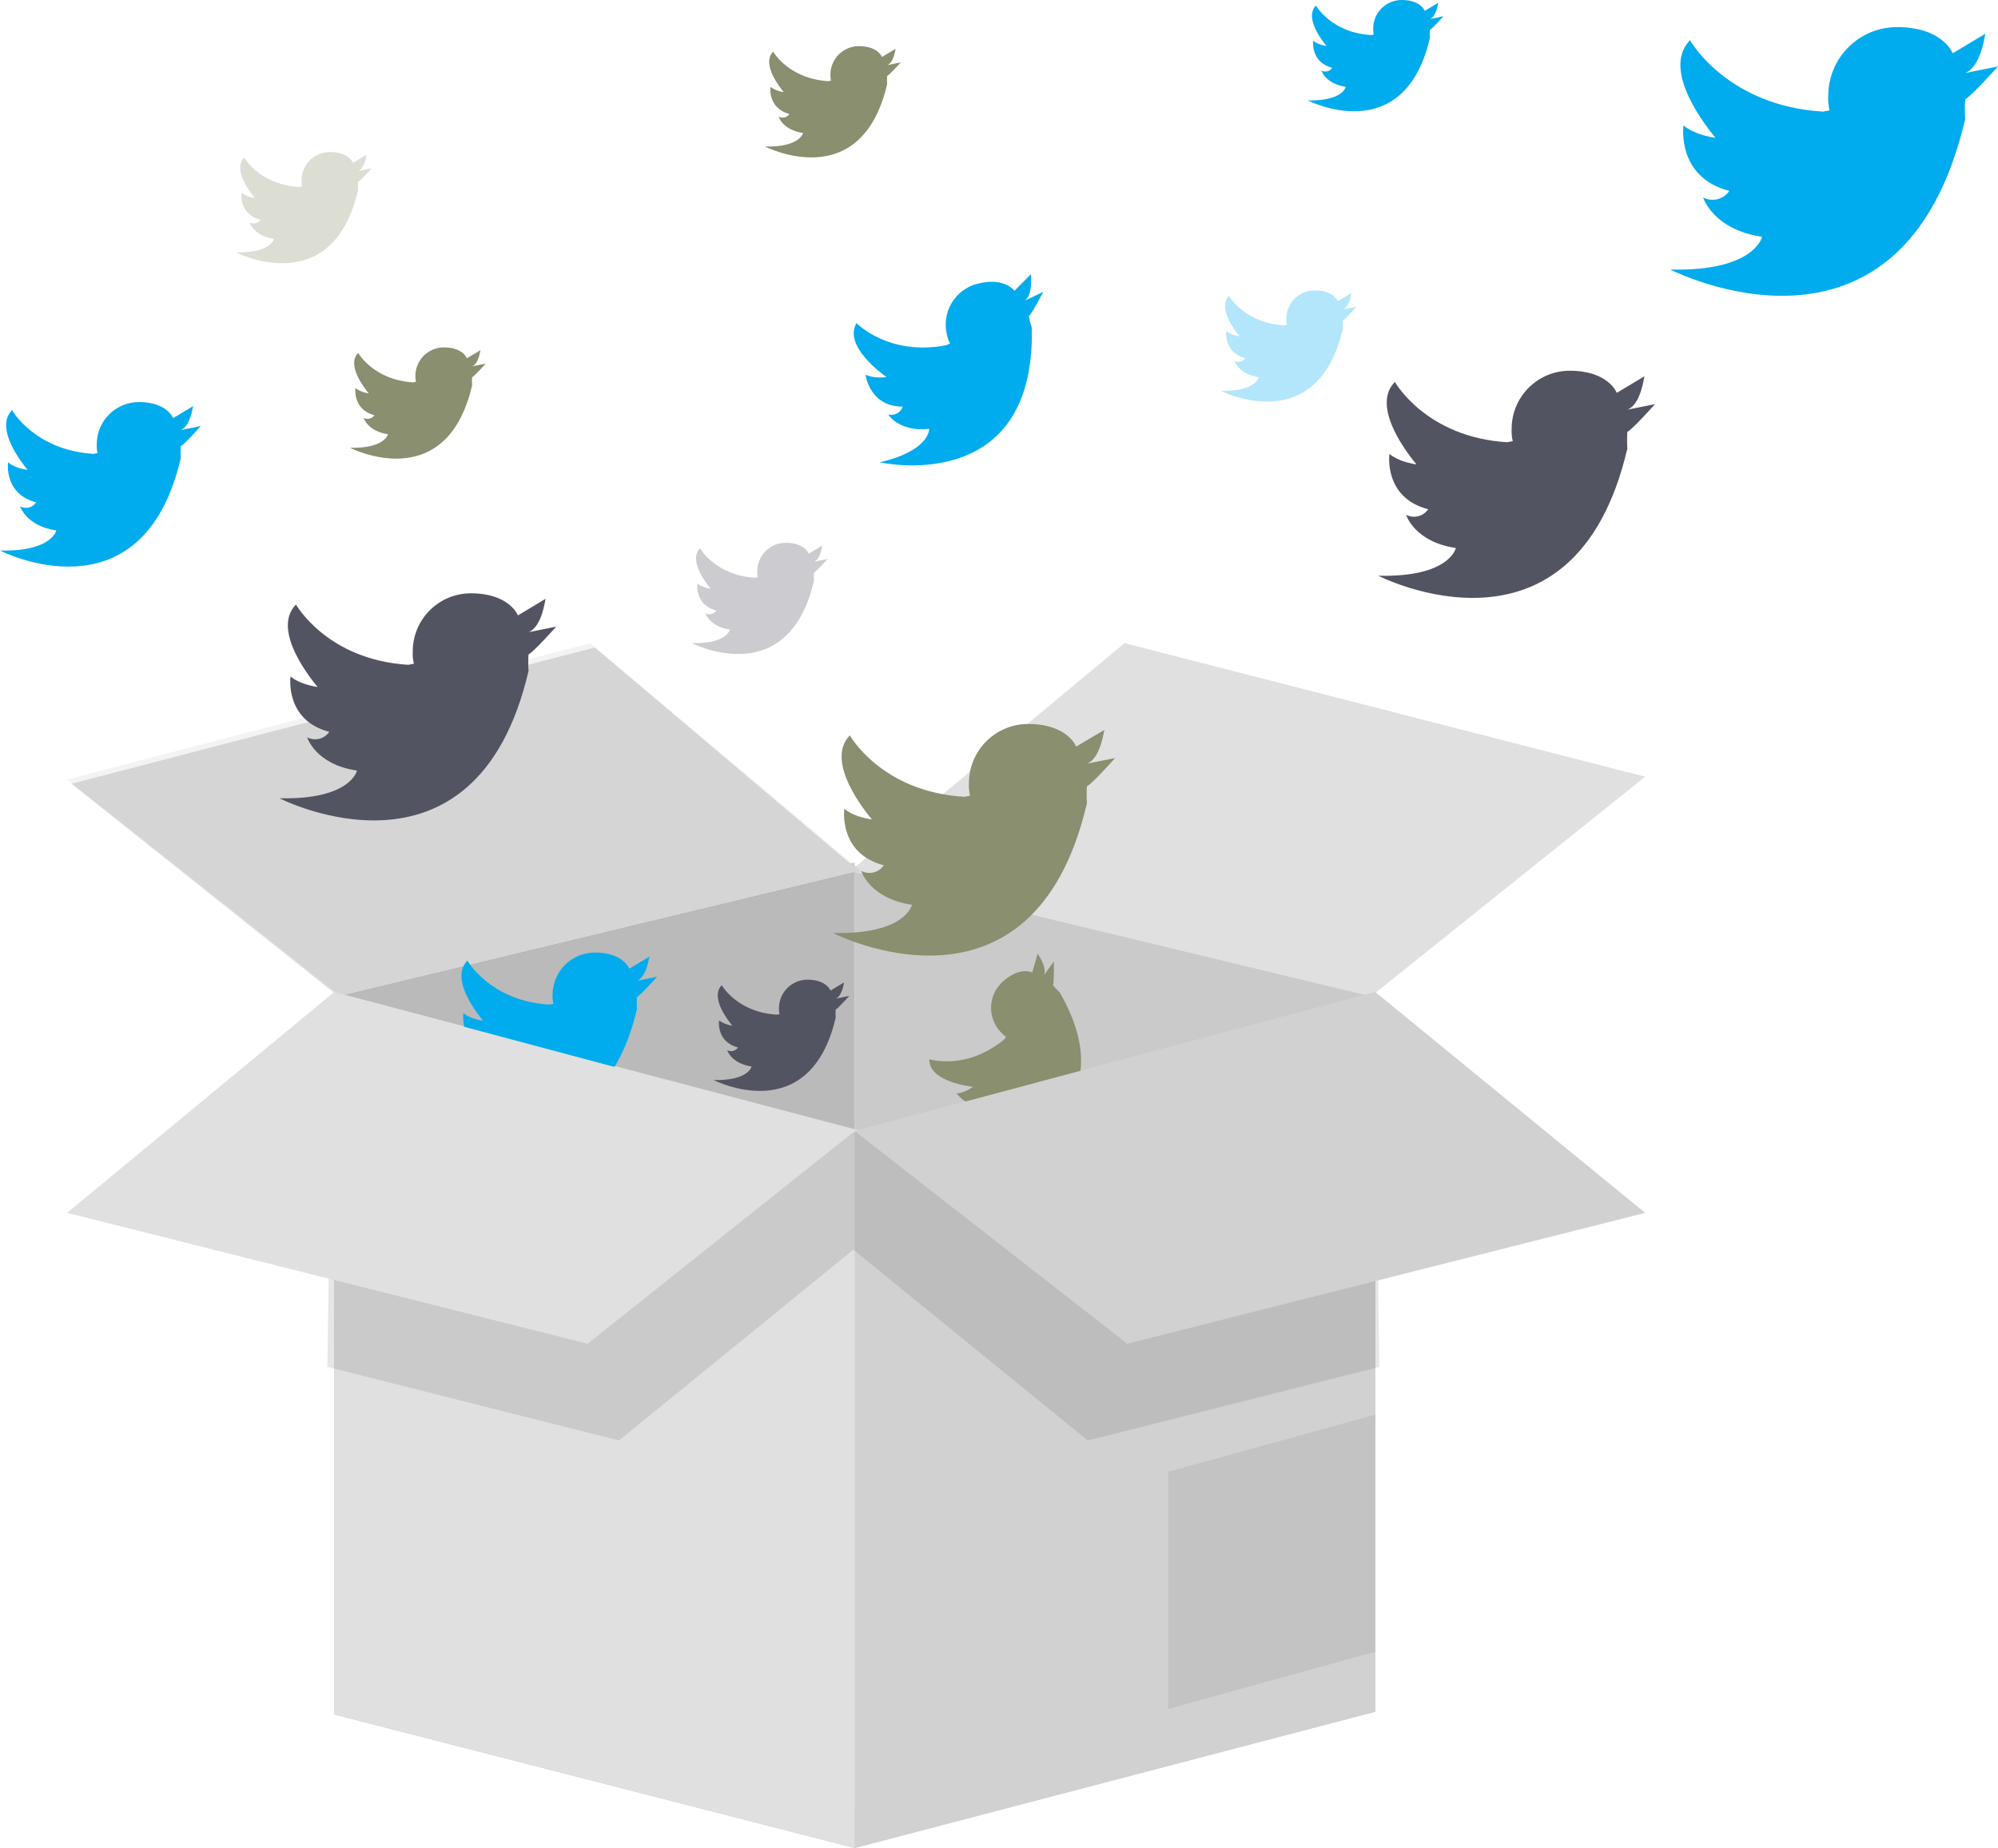
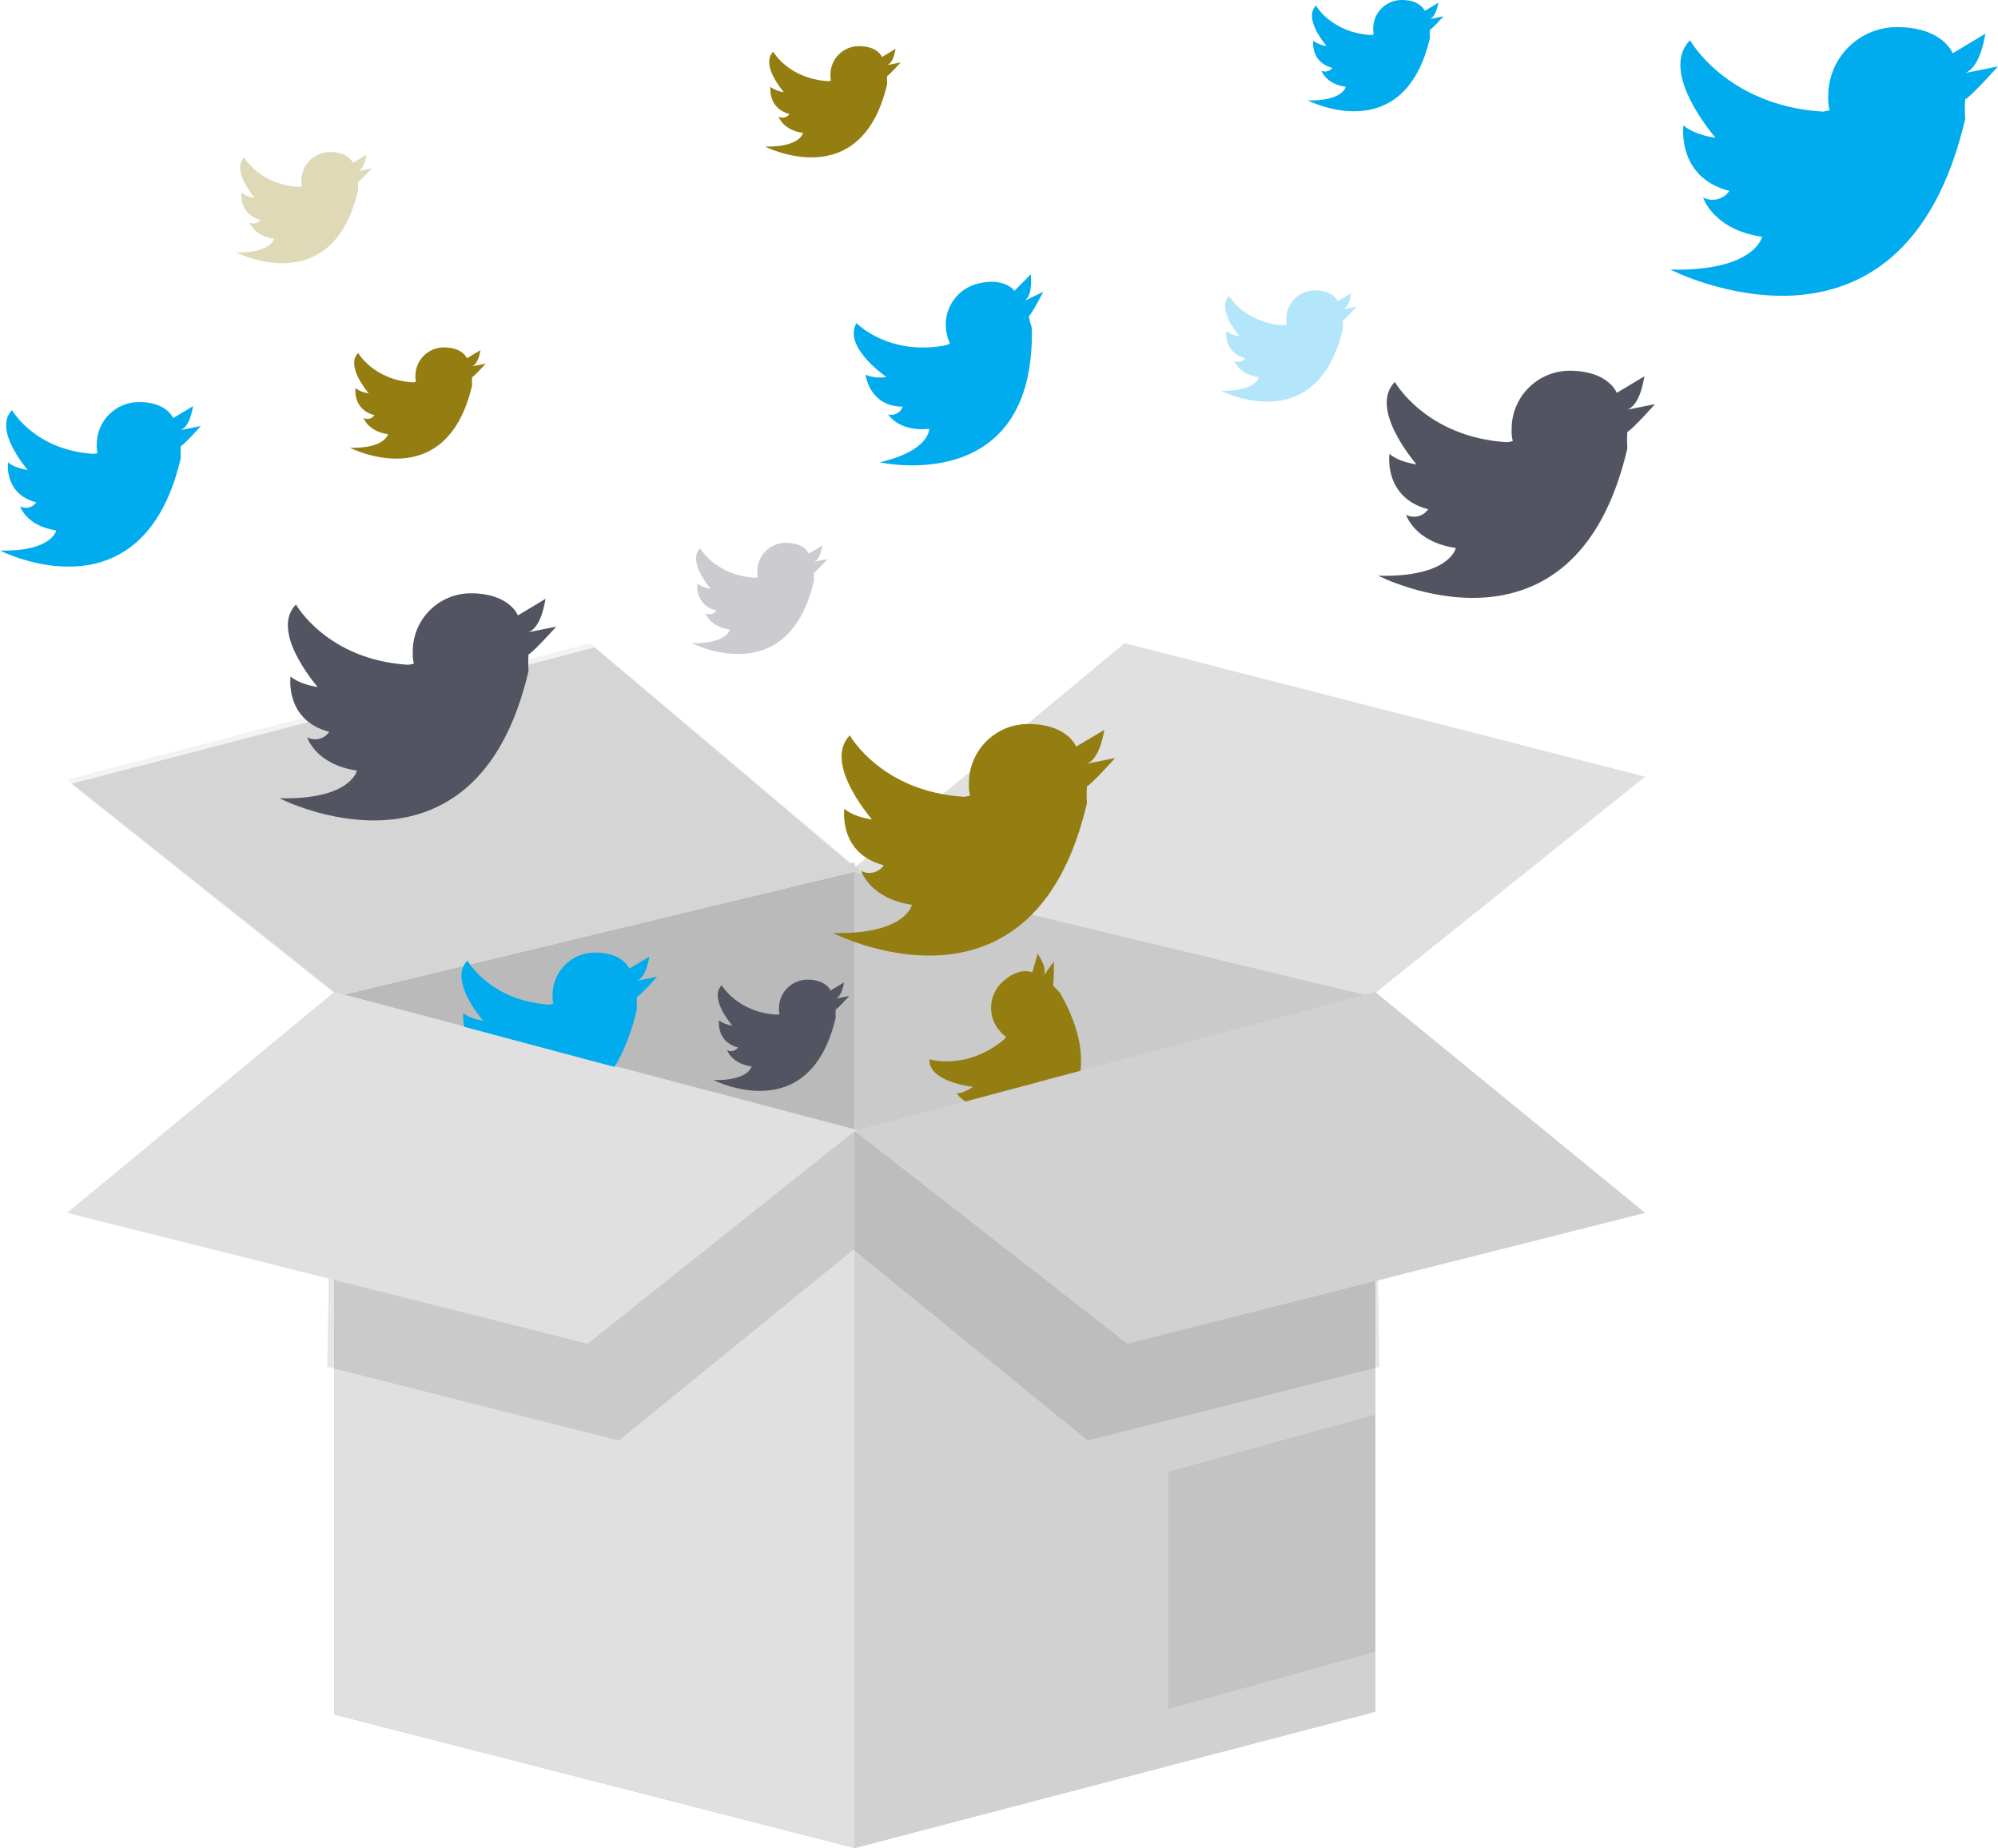
<svg xmlns="http://www.w3.org/2000/svg" data-name="Layer 1" width="813.15" height="752" viewBox="0 0 813.15 752">
  <path fill="#e0e0e0" d="M559.73 403.7l-211.87-51.03V752l211.87-55.46V403.7z" />
  <path opacity=".1" d="M559.73 403.7l-211.87-51.03V752l211.87-55.46V403.7z" />
  <path fill="#e0e0e0" d="M135.99 403.7l211.87-51.03V752l-211.87-54.35V403.7z" />
  <path opacity=".17" d="M135.99 401.93l211.87-51.02V752l-211.87-54.35V401.93z" />
  <path fill="#e0e0e0" d="M346.09 354.44l111.59-92.73 211.86 54.36-111.58 89.39-211.87-51.02z" />
  <path fill="#e0e0e0" d="M29.05 318.94l108.71 86.52 211.86-51.02-107.59-90.96-212.98 55.46z" />
  <path opacity=".05" d="M27.29 317.18l111.35 88.28 211.87-51.02-110.25-92.73-212.97 55.47z" />
  <path fill="#e0e0e0" d="M135.99 403.7v293.95L347.86 752l2.86-291.73-214.73-56.57z" />
  <path fill="#e0e0e0" d="M559.73 696.54L347.86 752V460.27l211.87-56.57v292.84z" />
  <path opacity=".07" d="M559.73 696.54L347.86 752V460.27l211.87-56.57v292.84z" />
  <path opacity=".07" d="M475.42 598.92v96.51l84.31-23.3v-96.5l-84.31 23.29z" />
  <path opacity=".1" d="M133.22 556.22l118.69 29.95 95.4-77.65v-47.7l-211.87-53.24-2.22 148.64zm428.17 0L442.7 586.17l-95.39-77.65v-47.7l211.86-53.24 2.22 148.64z" />
  <path d="M259.23 399.1l8.21-1.64s-6.9 7.72-8.21 8.21a33.05 33.05 0 000 4.93c-15.77 67.69-73.93 37.79-73.93 37.79 21.19.49 23-8.21 23-8.21-12.32-1.81-14.79-9.86-14.79-9.86a5.08 5.08 0 006.57-1.64c-13.31-3.45-11.5-16.43-11.5-16.43 2.3 2 5.91 2.79 8.05 3.12-1.48-1.81-14-16.76-6.41-24.48 0 0 9.2 16.43 33.35 17.91l1.64-.33a12.89 12.89 0 01-.33-3.61 17.25 17.25 0 0117.25-17.25c11.5 0 14 6.57 14 6.57l8.21-4.93c-.18-.01-1 8.21-5.11 9.85z" fill="#00aced" />
  <path fill="#e0e0e0" d="M135.99 403.7l-108.7 89.85 211.86 53.24 108.71-86.52-211.87-56.57z" />
-   <path d="M424.82 396.91l4.06-5.65s.18 8.6-.34 9.65a27.47 27.47 0 002.79 3c28.77 50.08-23.53 64.86-23.53 64.86 13.16-11.71 9.33-18 9.33-18-8.56 5.85-14.56 2.35-14.56 2.35a4.22 4.22 0 003.06-4.72c-10 5.44-16.3-3.47-16.3-3.47 2.52-.1 5.18-1.65 6.66-2.66-1.92-.26-18-2.27-17.77-11.25 0 0 14.9 4.77 30.42-8l.81-1.13a10.71 10.71 0 01-2.25-2 14.33 14.33 0 01.71-20.26c7-6.52 12.21-3.92 12.21-3.92l2.2-7.65c-.09.07 4.06 5.52 2.5 8.85z" fill="#898f6f" />
+   <path d="M424.82 396.91l4.06-5.65s.18 8.6-.34 9.65a27.47 27.47 0 002.79 3c28.77 50.08-23.53 64.86-23.53 64.86 13.16-11.71 9.33-18 9.33-18-8.56 5.85-14.56 2.35-14.56 2.35a4.22 4.22 0 003.06-4.72c-10 5.44-16.3-3.47-16.3-3.47 2.52-.1 5.18-1.65 6.66-2.66-1.92-.26-18-2.27-17.77-11.25 0 0 14.9 4.77 30.42-8l.81-1.13a10.71 10.71 0 01-2.25-2 14.33 14.33 0 01.71-20.26c7-6.52 12.21-3.92 12.21-3.92l2.2-7.65c-.09.07 4.06 5.52 2.5 8.85z" fill="#947e12" />
  <path fill="#e0e0e0" d="M559.73 403.7l109.81 89.85-210.76 53.24-110.92-86.52 211.87-56.57z" />
  <path opacity=".07" d="M559.73 403.7l109.81 89.85-210.76 53.24-110.92-86.52 211.87-56.57z" />
  <path d="M417.09 122.35l7.51-3.61s-4.74 9.15-5.89 9.95a32.88 32.88 0 001.22 4.75c1.53 69.12-61.9 54.68-61.9 54.68 20.54-4.76 20.13-13.6 20.13-13.6-12.32 1.3-16.68-5.84-16.68-5.84a5 5 0 005.93-3.21c-13.68 0-15.14-13-15.14-13 2.7 1.33 6.39 1.23 8.53 1-1.87-1.38-17.6-12.7-12.22-22 0 0 12.93 13.56 36.56 9l1.5-.72a12.82 12.82 0 01-1.21-3.4 17.16 17.16 0 0112.36-20.89c11.08-2.84 15.08 2.88 15.08 2.88l6.7-6.78c-.17.07 1.07 8.19-2.48 10.79zM73.57 175l8.17-1.63s-6.86 7.68-8.17 8.17a32.88 32.88 0 000 4.9C57.88 253.77.03 224.03.03 224.03c21.08.49 22.88-8.17 22.88-8.17-12.26-1.8-14.71-9.81-14.71-9.81a5 5 0 006.54-1.63C1.47 201 3.27 188.12 3.27 188.12c2.29 2 5.88 2.78 8 3.11-1.47-1.8-13.89-16.67-6.37-24.35 0 0 9.15 16.34 33.18 17.81l1.63-.33a12.82 12.82 0 01-.33-3.6 17.16 17.16 0 0117.19-17.15c11.44 0 13.89 6.54 13.89 6.54l8.17-4.9c-.19-.01-1 8.16-5.06 9.75zM799.81 29.71l13.33-2.67s-11.2 12.53-13.33 13.33a53.64 53.64 0 000 8c-25.6 109.85-120 61.32-120 61.32 34.39.8 37.33-13.33 37.33-13.33-20-2.93-24-16-24-16a8.24 8.24 0 0010.66-2.67c-21.6-5.6-18.66-26.66-18.66-26.66 3.73 3.2 9.6 4.53 13.06 5.07-2.4-2.93-22.66-27.2-10.4-39.73 0 0 14.93 26.66 54.12 29.06l2.67-.53a20.92 20.92 0 01-.53-5.87 28 28 0 0128-28c18.66 0 22.66 10.66 22.66 10.66l13.33-8c-.24.02-1.57 13.31-8.24 16.02zM581.95 7.73l5.52-1.1s-4.64 5.19-5.52 5.52a22.21 22.21 0 000 3.31c-10.6 45.5-49.69 25.4-49.69 25.4 14.25.33 15.46-5.52 15.46-5.52-8.28-1.21-9.94-6.63-9.94-6.63a3.41 3.41 0 004.42-1.1c-8.94-2.32-7.73-11-7.73-11a11.48 11.48 0 005.41 2.1c-1-1.21-9.39-11.26-4.31-16.45 0 0 6.18 11 22.42 12l1.1-.22a8.66 8.66 0 01-.22-2.43A11.59 11.59 0 01570.47 0c7.73 0 9.39 4.42 9.39 4.42l5.52-3.31c-.12-.01-.67 5.52-3.43 6.62z" fill="#00aced" />
  <path d="M331.28 228.58l5.52-1.1s-4.64 5.19-5.52 5.52a22.21 22.21 0 000 3.31c-10.6 45.5-49.69 25.4-49.69 25.4 14.25.33 15.46-5.52 15.46-5.52-8.28-1.21-9.94-6.63-9.94-6.63a3.41 3.41 0 004.42-1.1c-8.94-2.32-7.73-11-7.73-11a11.48 11.48 0 005.41 2.1c-1-1.21-9.39-11.26-4.31-16.45 0 0 6.18 11 22.42 12l1.1-.22a8.66 8.66 0 01-.22-2.43 11.59 11.59 0 0111.59-11.59c7.73 0 9.39 4.42 9.39 4.42l5.52-3.31c-.13.02-.66 5.5-3.42 6.6z" fill="#535461" opacity=".3" />
  <path d="M546.57 125.89l5.52-1.1s-4.59 5.21-5.52 5.51a22.21 22.21 0 000 3.31c-10.6 45.5-49.69 25.4-49.69 25.4 14.25.33 15.46-5.52 15.46-5.52-8.28-1.21-9.94-6.63-9.94-6.63a3.41 3.41 0 004.42-1.1c-8.94-2.32-7.73-11-7.73-11a11.48 11.48 0 005.41 2.1c-1-1.21-9.39-11.26-4.31-16.45 0 0 6.18 11 22.42 12l1.1-.22a8.66 8.66 0 01-.22-2.43 11.59 11.59 0 0111.59-11.59c7.73 0 9.39 4.42 9.39 4.42l5.52-3.31c-.06-.02-.62 5.5-3.42 6.61z" fill="#00aced" opacity=".3" />
-   <path d="M442.37 310.76l11.48-2.3s-9.65 10.8-11.48 11.48a46.21 46.21 0 000 6.89c-22.05 94.63-103.36 52.83-103.36 52.83 29.63.69 32.16-11.48 32.16-11.48-17.23-2.53-20.67-13.78-20.67-13.78a7.1 7.1 0 009.19-2.3c-18.6-4.82-16.08-23-16.08-23 3.22 2.76 8.27 3.9 11.25 4.36-2.07-2.53-19.52-23.43-9-34.22 0 0 12.86 23 46.63 25l2.3-.46a18 18 0 01-.46-5.05 24.11 24.11 0 0124.12-24.12c16.08 0 19.52 9.19 19.52 9.19l11.52-6.8c-.23 0-1.38 11.47-7.12 13.76zM361.09 26.5l5.48-1.1s-4.64 5.19-5.52 5.52a22.21 22.21 0 000 3.31c-10.6 45.5-49.69 25.4-49.69 25.4 14.25.33 15.46-5.52 15.46-5.52-8.28-1.21-9.94-6.63-9.94-6.63a3.41 3.41 0 004.42-1.1c-8.94-2.32-7.73-11-7.73-11a11.48 11.48 0 005.41 2.1c-1-1.21-9.39-11.26-4.31-16.45 0 0 6.18 11 22.42 12l1.1-.22a8.66 8.66 0 01-.22-2.43 11.59 11.59 0 0111.6-11.61c7.73 0 9.39 4.42 9.39 4.42l5.52-3.31c-.07 0-.62 5.52-3.39 6.62zM192.14 149.08l5.52-1.1s-4.64 5.19-5.52 5.52a22.21 22.21 0 000 3.31c-10.6 45.5-49.69 25.4-49.69 25.4 14.25.33 15.46-5.52 15.46-5.52-8.28-1.21-9.94-6.63-9.94-6.63a3.41 3.41 0 004.42-1.1c-8.94-2.32-7.73-11-7.73-11a11.48 11.48 0 005.41 2.1c-1-1.21-9.39-11.26-4.31-16.45 0 0 6.18 11 22.42 12l1.1-.22a8.66 8.66 0 01-.22-2.43 11.59 11.59 0 0111.59-11.59c7.73 0 9.39 4.42 9.39 4.42l5.52-3.31c-.11-.03-.66 5.52-3.42 6.6z" fill="#898f6f" />
-   <path d="M145.76 69.57l5.52-1.1s-4.64 5.19-5.52 5.52a22.21 22.21 0 000 3.31c-10.6 45.5-49.69 25.4-49.69 25.4 14.25.33 15.46-5.52 15.46-5.52-8.28-1.21-9.94-6.63-9.94-6.63a3.41 3.41 0 004.42-1.1c-8.94-2.32-7.73-11-7.73-11a11.48 11.48 0 005.41 2.1c-1-1.21-9.39-11.26-4.31-16.45 0 0 6.18 11 22.42 12l1.1-.22a8.66 8.66 0 01-.22-2.43 11.59 11.59 0 0111.59-11.59c7.73 0 9.39 4.42 9.39 4.42l5.52-3.31c-.11-.03-.61 5.5-3.42 6.6z" fill="#898f6f" opacity=".3" />
+   <path d="M442.37 310.76l11.48-2.3s-9.65 10.8-11.48 11.48a46.21 46.21 0 000 6.89c-22.05 94.63-103.36 52.83-103.36 52.83 29.63.69 32.16-11.48 32.16-11.48-17.23-2.53-20.67-13.78-20.67-13.78a7.1 7.1 0 009.19-2.3c-18.6-4.82-16.08-23-16.08-23 3.22 2.76 8.27 3.9 11.25 4.36-2.07-2.53-19.52-23.43-9-34.22 0 0 12.86 23 46.63 25l2.3-.46a18 18 0 01-.46-5.05 24.11 24.11 0 0124.12-24.12c16.08 0 19.52 9.19 19.52 9.19l11.52-6.8c-.23 0-1.38 11.47-7.12 13.76zM361.09 26.5l5.48-1.1s-4.64 5.19-5.52 5.52a22.21 22.21 0 000 3.31c-10.6 45.5-49.69 25.4-49.69 25.4 14.25.33 15.46-5.52 15.46-5.52-8.28-1.21-9.94-6.63-9.94-6.63a3.41 3.41 0 004.42-1.1c-8.94-2.32-7.73-11-7.73-11a11.48 11.48 0 005.41 2.1c-1-1.21-9.39-11.26-4.31-16.45 0 0 6.18 11 22.42 12l1.1-.22a8.66 8.66 0 01-.22-2.43 11.59 11.59 0 0111.6-11.61c7.73 0 9.39 4.42 9.39 4.42l5.52-3.31c-.07 0-.62 5.52-3.39 6.62zM192.14 149.08l5.52-1.1s-4.64 5.19-5.52 5.52a22.21 22.21 0 000 3.31c-10.6 45.5-49.69 25.4-49.69 25.4 14.25.33 15.46-5.52 15.46-5.52-8.28-1.21-9.94-6.63-9.94-6.63a3.41 3.41 0 004.42-1.1c-8.94-2.32-7.73-11-7.73-11a11.48 11.48 0 005.41 2.1c-1-1.21-9.39-11.26-4.31-16.45 0 0 6.18 11 22.42 12l1.1-.22a8.66 8.66 0 01-.22-2.43 11.59 11.59 0 0111.59-11.59c7.73 0 9.39 4.42 9.39 4.42l5.52-3.31c-.11-.03-.66 5.52-3.42 6.6z" fill="#947e12" />
+   <path d="M145.76 69.57l5.52-1.1s-4.64 5.19-5.52 5.52a22.21 22.21 0 000 3.31c-10.6 45.5-49.69 25.4-49.69 25.4 14.25.33 15.46-5.52 15.46-5.52-8.28-1.21-9.94-6.63-9.94-6.63a3.41 3.41 0 004.42-1.1c-8.94-2.32-7.73-11-7.73-11a11.48 11.48 0 005.41 2.1c-1-1.21-9.39-11.26-4.31-16.45 0 0 6.18 11 22.42 12l1.1-.22a8.66 8.66 0 01-.22-2.43 11.59 11.59 0 0111.59-11.59c7.73 0 9.39 4.42 9.39 4.42l5.52-3.31c-.11-.03-.61 5.5-3.42 6.6z" fill="#947e12" opacity=".3" />
  <path d="M340.11 406.37l5.52-1.1s-4.64 5.19-5.52 5.52a22.21 22.21 0 000 3.31c-10.6 45.5-49.69 25.4-49.69 25.4 14.25.33 15.46-5.52 15.46-5.52-8.28-1.21-9.94-6.63-9.94-6.63a3.41 3.41 0 004.42-1.1c-8.94-2.32-7.73-11-7.73-11a11.48 11.48 0 005.41 2.1c-1-1.21-9.39-11.26-4.31-16.45 0 0 6.18 11 22.42 12l1.1-.22a8.66 8.66 0 01-.22-2.43 11.59 11.59 0 0111.59-11.59c7.73 0 9.39 4.42 9.39 4.42l5.52-3.31c-.1-.02-.66 5.5-3.42 6.6zM662.34 166.7l11.23-2.25s-9.46 10.59-11.26 11.26a45.32 45.32 0 000 6.76c-21.63 92.81-101.37 51.81-101.37 51.81 29.09.72 31.57-11.28 31.57-11.28-16.9-2.48-20.27-13.52-20.27-13.52a7 7 0 009-2.25c-18.25-4.73-15.77-22.53-15.77-22.53 3.15 2.7 8.11 3.83 11 4.28-2-2.48-19.15-23-8.79-33.57 0 0 12.62 22.53 45.73 24.55l2.25-.45a17.67 17.67 0 01-.45-5 23.65 23.65 0 0123.65-23.65c15.77 0 19.15 9 19.15 9l11.26-6.76c-.17.08-1.3 11.35-6.93 13.6zm-447.23 90.55l11.26-2.25s-9.46 10.59-11.26 11.26a45.32 45.32 0 000 6.76c-21.63 92.81-101.37 51.81-101.37 51.81 29.06.68 31.54-11.26 31.54-11.26-16.9-2.48-20.27-13.52-20.27-13.52a7 7 0 009-2.25c-18.25-4.73-15.77-22.53-15.77-22.53 3.15 2.7 8.11 3.83 11 4.28-2-2.48-19.15-23-8.79-33.57 0 0 12.62 22.53 45.73 24.55l2.25-.45a17.67 17.67 0 01-.45-5 23.65 23.65 0 0123.65-23.65c15.77 0 19.15 9 19.15 9l11.26-6.76c-.17.06-1.3 11.33-6.93 13.58z" fill="#535461" />
</svg>
